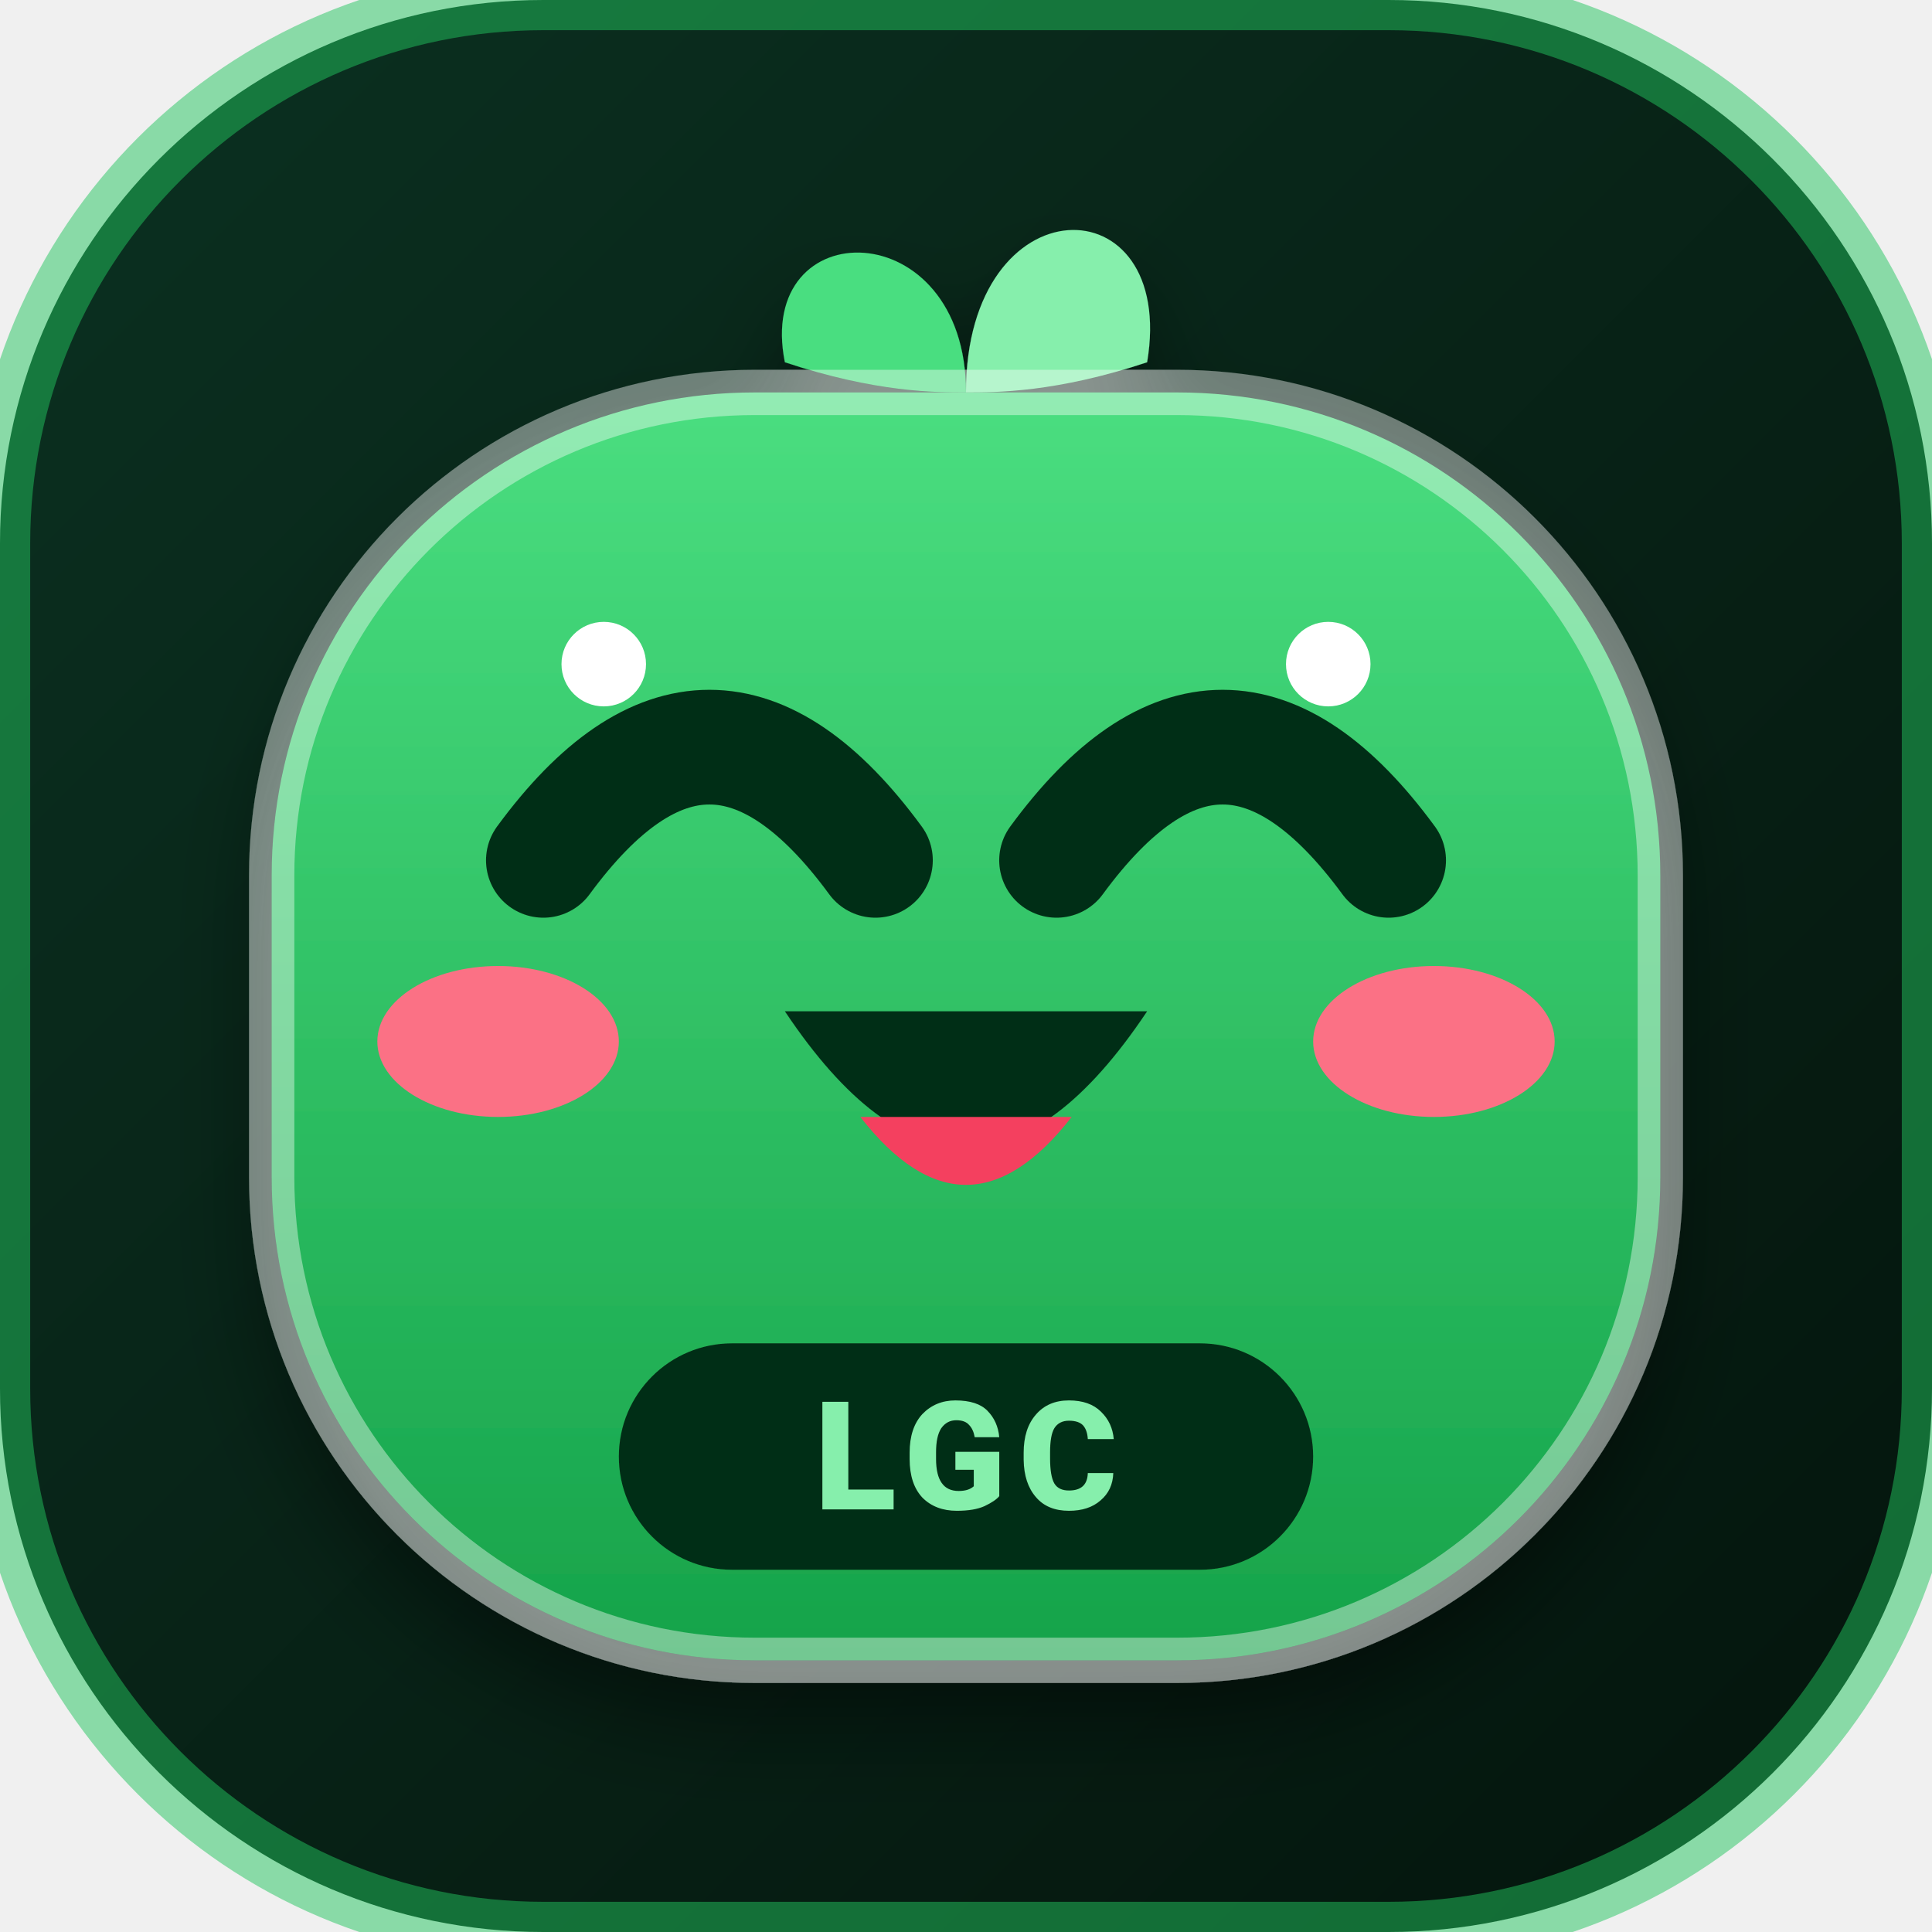
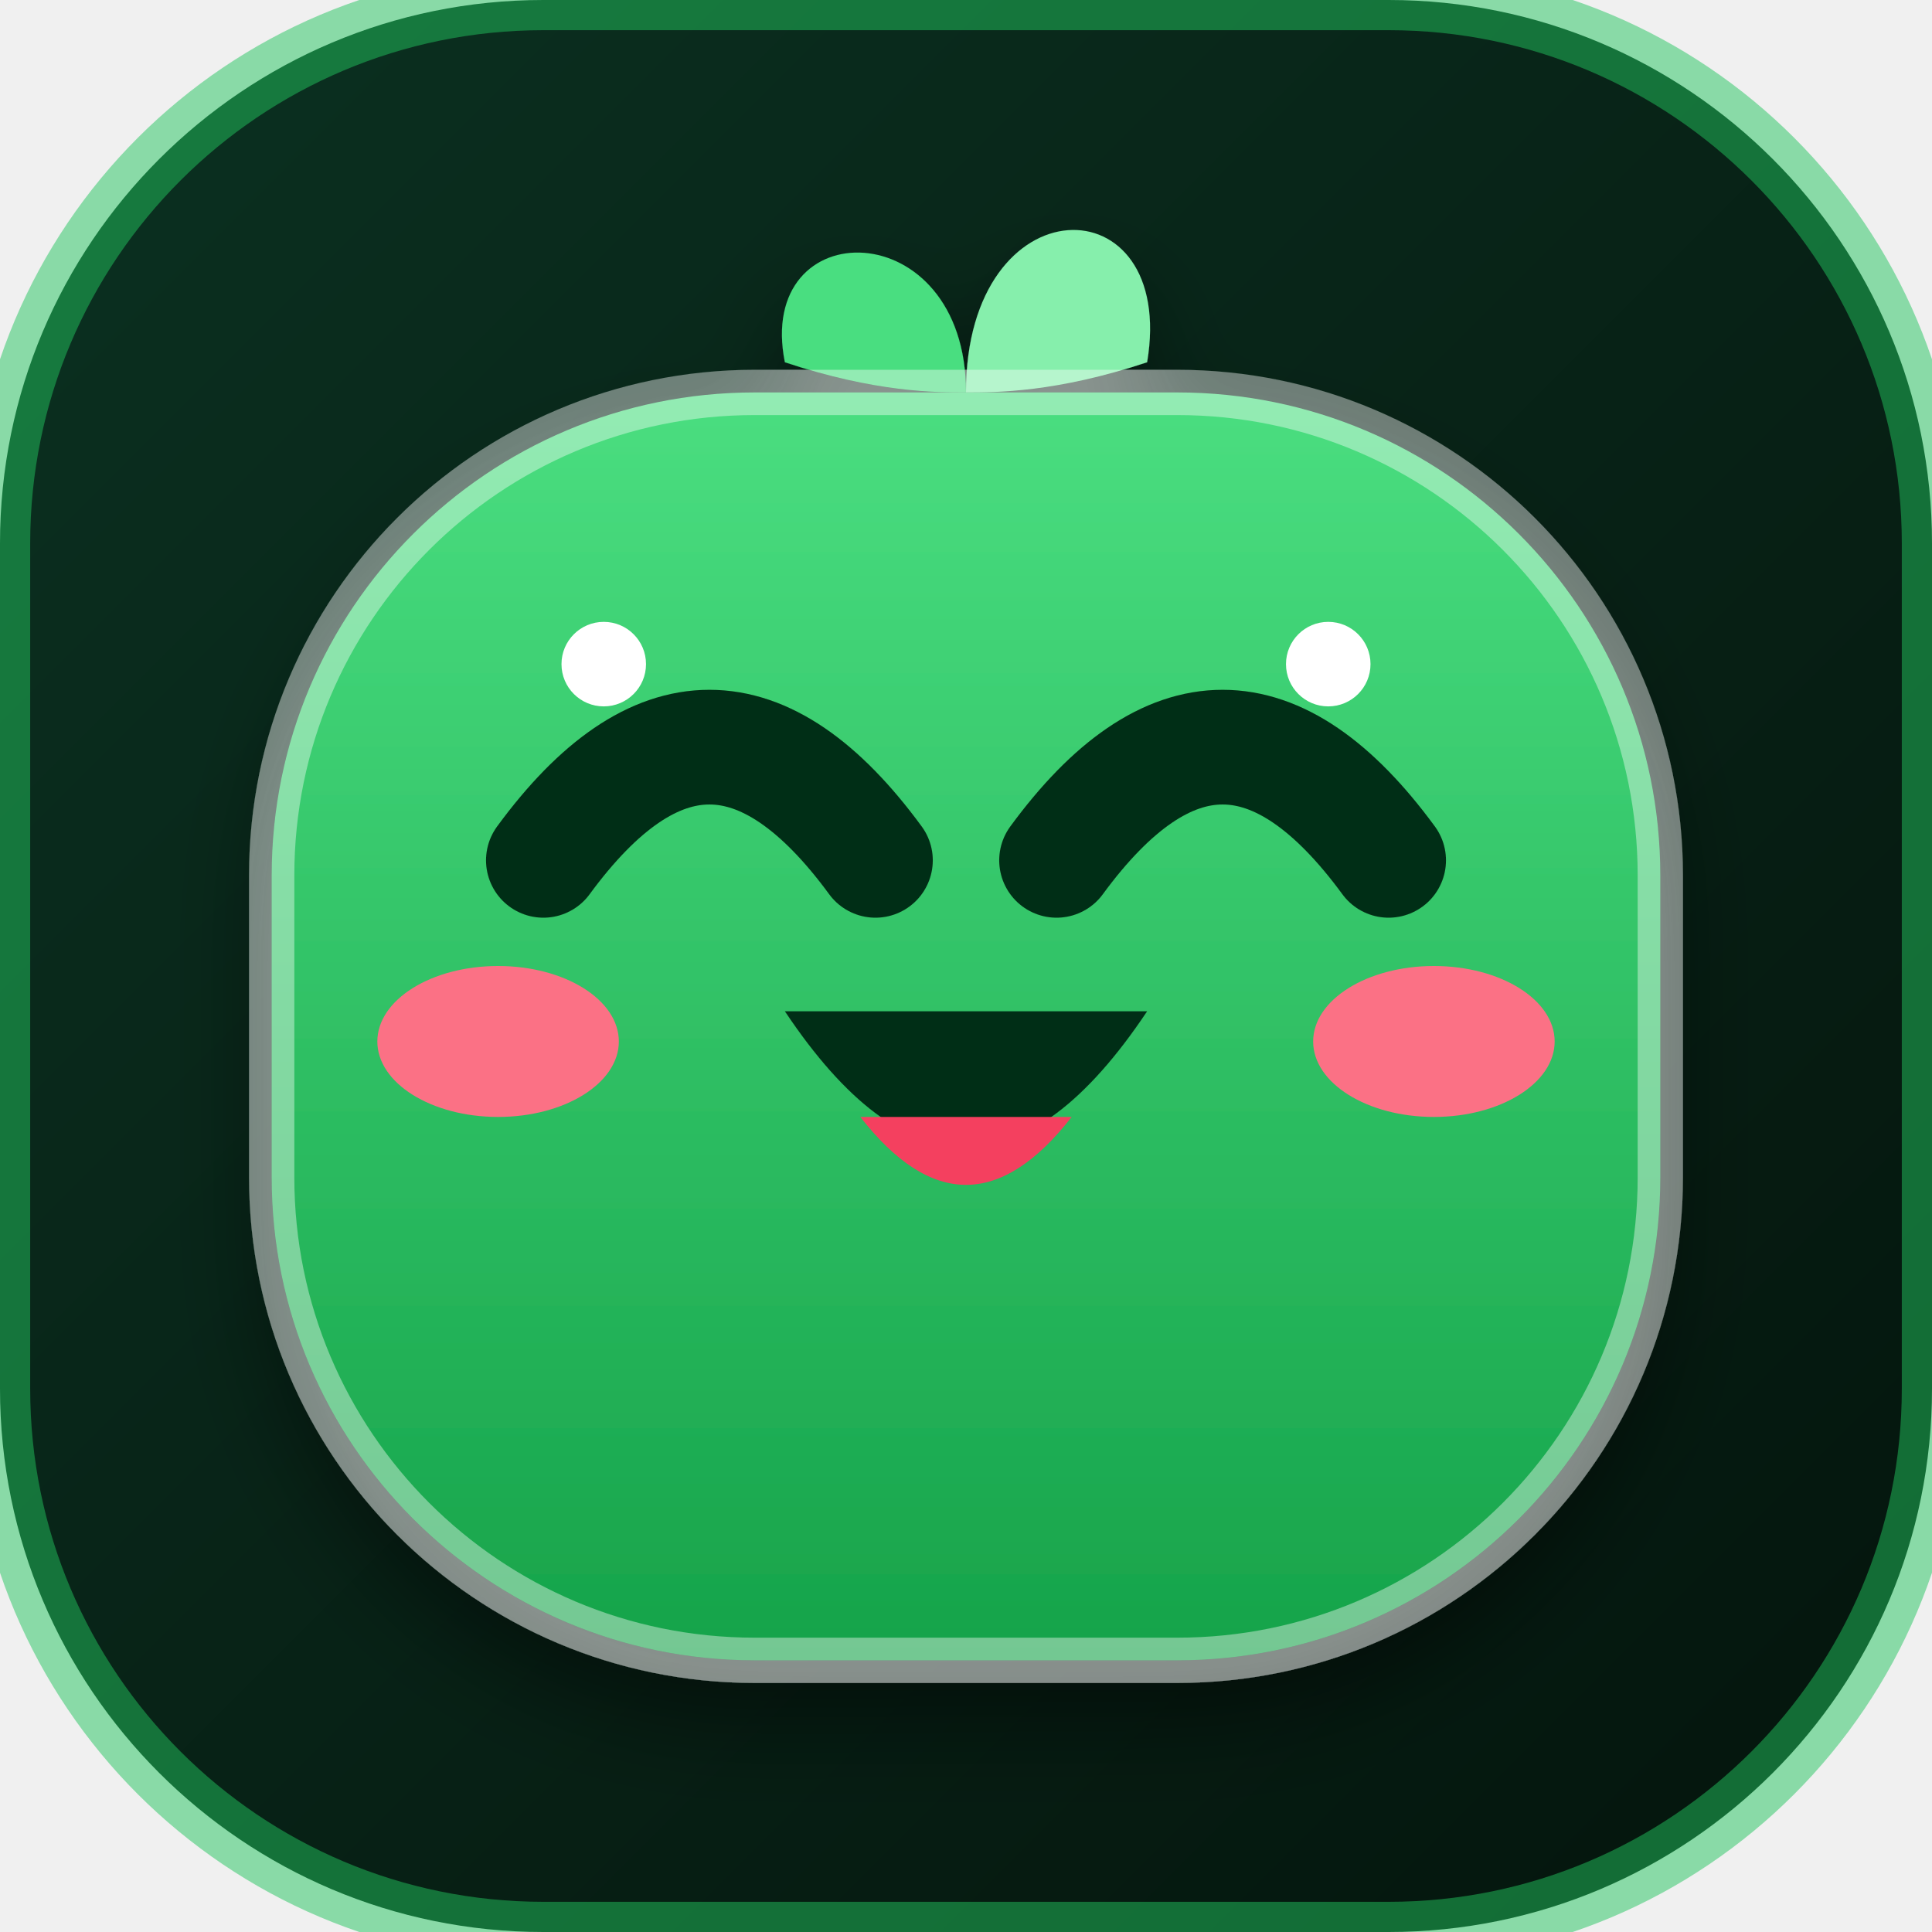
<svg xmlns="http://www.w3.org/2000/svg" viewBox="0 0 64 64" width="64" height="64">
  <defs>
    <linearGradient id="bg" x1="0%" y1="0%" x2="100%" y2="100%">
      <stop offset="0%" stop-color="#0b3121" />
      <stop offset="100%" stop-color="#04140c" />
    </linearGradient>
    <linearGradient id="mascotBody" x1="0%" y1="0%" x2="0%" y2="100%">
      <stop offset="0%" stop-color="#4ade80" />
      <stop offset="100%" stop-color="#16a34a" />
    </linearGradient>
    <filter id="cuteShadow" x="-20%" y="-20%" width="140%" height="140%">
      <feDropShadow dx="0" dy="1.8" stdDeviation="1.5" flood-color="#000000" flood-opacity="0.45" />
    </filter>
  </defs>
  <rect width="64" height="64" rx="18" fill="url(#bg)" stroke="#22c55e" stroke-width="2" stroke-opacity="0.5" />
  <g filter="url(#cuteShadow)">
    <path d="M32 13 C32 6, 39 6, 38 12 C35 13, 33 13, 32 13 Z" fill="#86efac" />
    <path d="M32 13 C32 7, 25 7, 26 12 C29 13, 31 13, 32 13 Z" fill="#4ade80" />
    <rect x="9" y="13" width="46" height="42" rx="16" fill="url(#mascotBody)" />
    <rect x="9" y="13" width="46" height="42" rx="16" fill="none" stroke="#ffffff" stroke-width="1.5" stroke-opacity="0.4" />
    <path d="M18 28.5 Q23.5 21 29 28.5" fill="none" stroke="#052e16" stroke-width="3.8" stroke-linecap="round" />
    <path d="M35 28.5 Q40.5 21 46 28.5" fill="none" stroke="#052e16" stroke-width="3.8" stroke-linecap="round" />
    <circle cx="20" cy="22" r="1.4" fill="#ffffff" />
    <circle cx="44" cy="22" r="1.4" fill="#ffffff" />
    <ellipse cx="16.5" cy="34.5" rx="4" ry="2.5" fill="#fb7185" />
    <ellipse cx="47.5" cy="34.5" rx="4" ry="2.5" fill="#fb7185" />
    <path d="M26 33.5 Q32 42.5 38 33.5 Z" fill="#052e16" />
    <path d="M28.5 37 Q32 41.5 35.5 37 Z" fill="#f43f5e" />
-     <rect x="20.5" y="44.5" width="23" height="7.5" rx="3.75" fill="#052e16" />
-     <text x="32" y="50" font-family="-apple-system, BlinkMacSystemFont, 'Segoe UI', Roboto, sans-serif" font-size="5" font-weight="900" fill="#86efac" text-anchor="middle" letter-spacing="0.08em">LGC</text>
  </g>
</svg>
